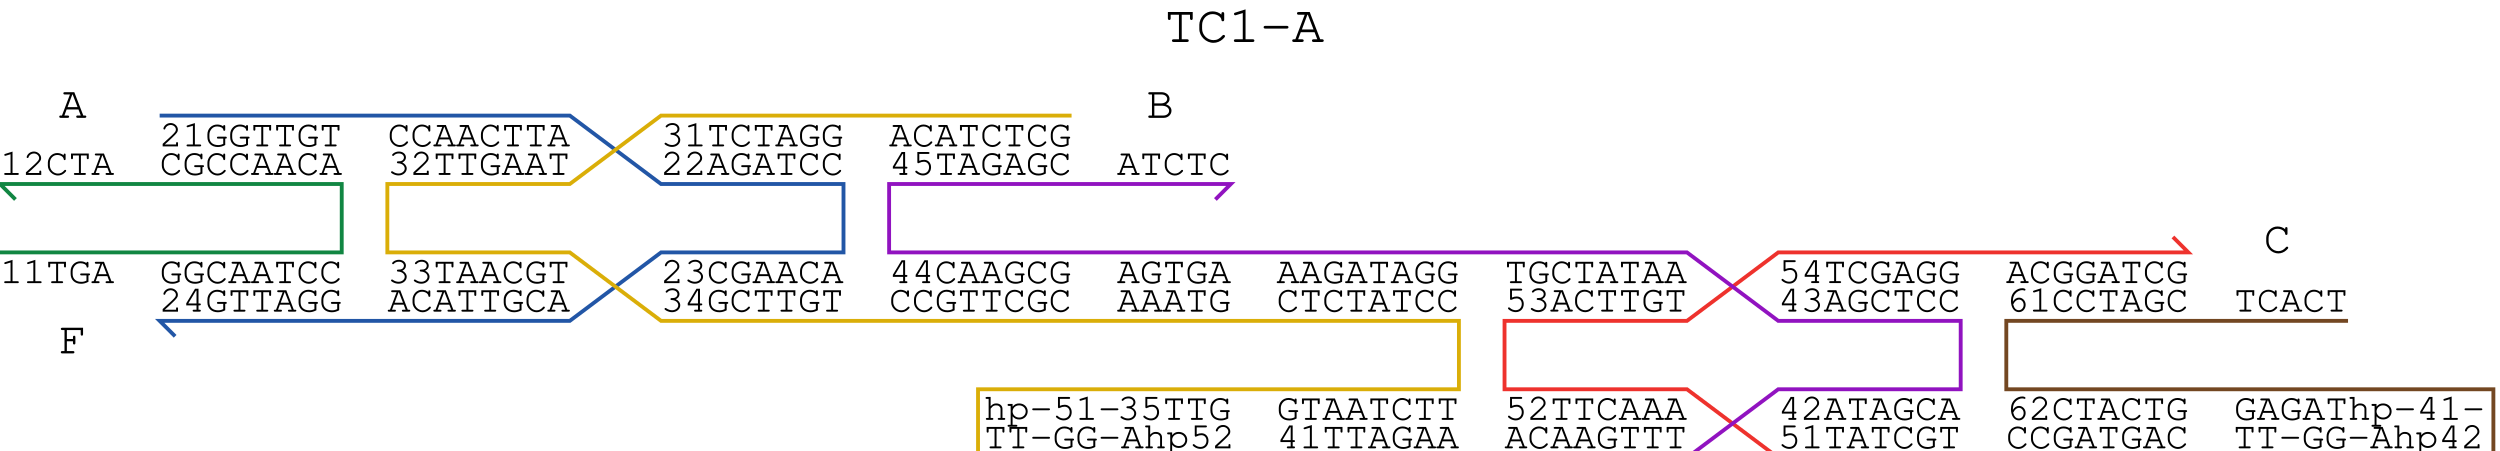
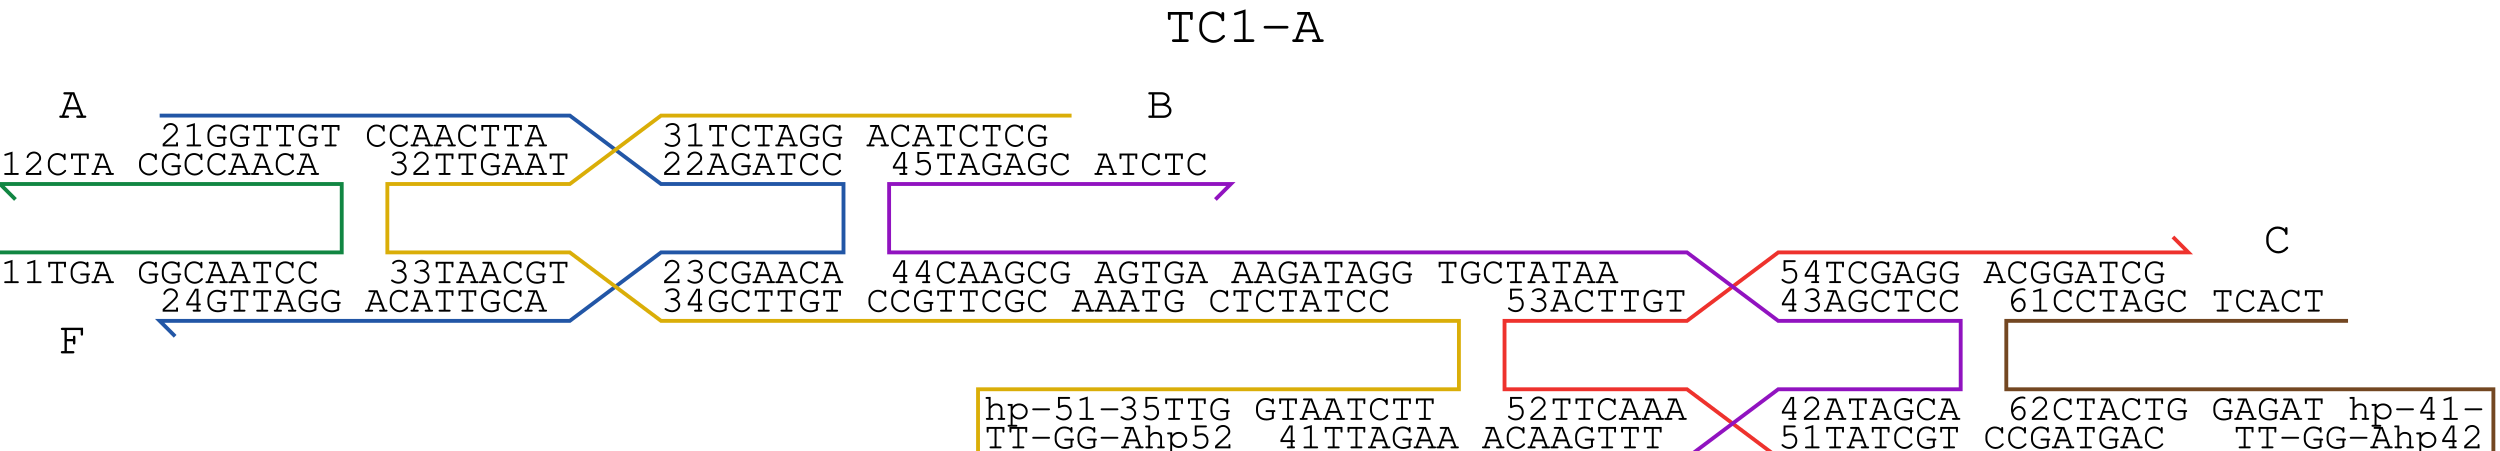
- <svg xmlns="http://www.w3.org/2000/svg" version="1.1" id="Layer_1" x="0px" y="0px" xml:space="preserve">
+ <svg xmlns="http://www.w3.org/2000/svg" version="1.1" id="Layer_1" x="0px" y="0px">
  <g>
    <polyline fill="none" stroke="#EE322D" stroke-miterlimit="10" points="566.1,118.4 460,118.4 436.4,100.7 389.2,100.7 389.2,83    436.4,83 460,65.3 566.1,65.3 562.1,61.3  " />
    <polyline fill="none" stroke="#734722" stroke-miterlimit="10" points="607.4,83 519,83 519,100.7 607.4,100.7 645,100.7    645,118.4 575.7,118.4  " />
    <polyline fill="none" stroke="#118642" stroke-miterlimit="10" points="0,65.3 88.4,65.3 88.4,47.6 0,47.6 4,51.6  " />
    <polyline fill="none" stroke="#2256A6" stroke-miterlimit="10" points="41.3,29.9 147.4,29.9 171,47.6 218.2,47.6 218.2,65.3    171,65.3 147.4,83 41.3,83 45.3,87  " />
    <polyline fill="none" stroke="#DAAE08" stroke-miterlimit="10" points="277.2,29.9 171,29.9 147.4,47.6 100.2,47.6 100.2,65.3    147.4,65.3 171,83 277.2,83 289,83 377.4,83 377.4,100.7 289,100.7 253,100.7 253,118.4 319.7,118.4  " />
    <polyline fill="none" stroke="#9113C0" stroke-miterlimit="10" points="330.2,118.4 436.4,118.4 460,100.7 507.2,100.7 507.2,83    460,83 436.4,65.3 330.2,65.3 318.4,65.3 230,65.3 230,47.6 318.4,47.6 314.4,51.6  " />
    <text transform="matrix(1 0 0 1 2.270007e-02 73.2501)" font-family="'Courier'" font-size="9.827">11TGA  GGCAATCC</text>
    <text transform="matrix(1 0 0 1 2.270007e-02 45.2455)" font-family="'Courier'" font-size="9.827">12CTA  CGCCAACA</text>
    <text transform="matrix(1 0 0 1 41.2966 37.871)" font-family="'Courier'" font-size="9.827">21GGTTGT  CCAACTTA</text>
    <text transform="matrix(1 0 0 1 171.0166 45.2455)" font-family="'Courier'" font-size="9.827">22AGATCC</text>
    <text transform="matrix(1 0 0 1 171.0166 73.2501)" font-family="'Courier'" font-size="9.827">23CGAACA</text>
    <text transform="matrix(1 0 0 1 41.2966 80.6184)" font-family="'Courier'" font-size="9.827">24GTTAGG  ACATTGCA</text>
    <text transform="matrix(1 0 0 1 171.0166 37.871)" font-family="'Courier'" font-size="9.827">31TCTAGG  ACATCTCG</text>
    <text transform="matrix(1 0 0 1 100.2598 45.2455)" font-family="'Courier'" font-size="9.827">32TTGAAT</text>
    <text transform="matrix(1 0 0 1 100.2598 73.2501)" font-family="'Courier'" font-size="9.827">33TAACGT</text>
    <text transform="matrix(1 0 0 1 171.0166 80.6184)" font-family="'Courier'" font-size="9.827">34GCTTGT  CCGTTCGC  AAATG  CTCTATCC</text>
    <text transform="matrix(1 0 0 1 288.9678 108.6108)" font-family="'Courier'" font-size="9.827">35TTG  GTAATCTT</text>
    <text transform="matrix(1 0 0 1 254.5741 108.6108)" font-family="'Courier'" font-size="9.827">hp-51-</text>
    <text transform="matrix(1 0 0 1 254.5739 115.9791)" font-family="'Courier'" font-size="9.827">TT-GG-Ahp52</text>
    <text transform="matrix(1 0 0 1 330.2406 115.9791)" font-family="'Courier'" font-size="9.827">41TTAGAA  ACAAGTTT</text>
    <text transform="matrix(1 0 0 1 459.9596 108.6108)" font-family="'Courier'" font-size="9.827">42ATAGCA</text>
    <text transform="matrix(1 0 0 1 459.9596 80.6025)" font-family="'Courier'" font-size="9.827">43AGCTCC</text>
    <text transform="matrix(1 0 0 1 229.9814 73.2501)" font-family="'Courier'" font-size="9.827">44CAAGCG  AGTGA  AAGATAGG  TGCTATAA</text>
    <text transform="matrix(1 0 0 1 229.9814 45.2455)" font-family="'Courier'" font-size="9.827">45TAGAGC  ATCTC</text>
    <text transform="matrix(1 0 0 1 459.9596 115.9791)" font-family="'Courier'" font-size="9.827">51TATCGT  CCGATGAC</text>
    <text transform="matrix(1 0 0 1 389.2034 108.6108)" font-family="'Courier'" font-size="9.827">52TTCAAA</text>
    <text transform="matrix(1 0 0 1 389.2034 80.6025)" font-family="'Courier'" font-size="9.827">53ACTTGT</text>
    <text transform="matrix(1 0 0 1 459.9596 73.2311)" font-family="'Courier'" font-size="9.827">54TCGAGG  ACGGATCG</text>
    <text transform="matrix(1 0 0 1 518.9234 80.6025)" font-family="'Courier'" font-size="9.827">61CCTAGC  TCACT</text>
    <text transform="matrix(1 0 0 1 518.9234 108.6108)" font-family="'Courier'" font-size="9.827">62CTACTG  GAGAT</text>
    <text transform="matrix(1 0 0 1 607.4001 108.6108)" font-family="'Courier'" font-size="9.827">hp-41-</text>
    <text transform="matrix(1 0 0 1 577.6999 115.9791)" font-family="'Courier'" font-size="9.827">TT-GG-Ahp42</text>
    <text transform="matrix(1 0 0 1 15.2816 30.4873)" font-family="'Courier'" font-size="11.793">A</text>
    <text transform="matrix(1 0 0 1 296.5908 30.4873)" font-family="'Courier'" font-size="11.793">B</text>
    <text transform="matrix(1 0 0 1 585.5503 65.3688)" font-family="'Courier'" font-size="11.793">C</text>
    <text transform="matrix(1 0 0 1 15.2816 91.4218)" font-family="'Courier'" font-size="11.793">F</text>
    <text transform="matrix(1 0 0 1 301.1942 10.8622)" font-family="'Courier'" font-size="13.758">TC1-A</text>
  </g>
</svg>
